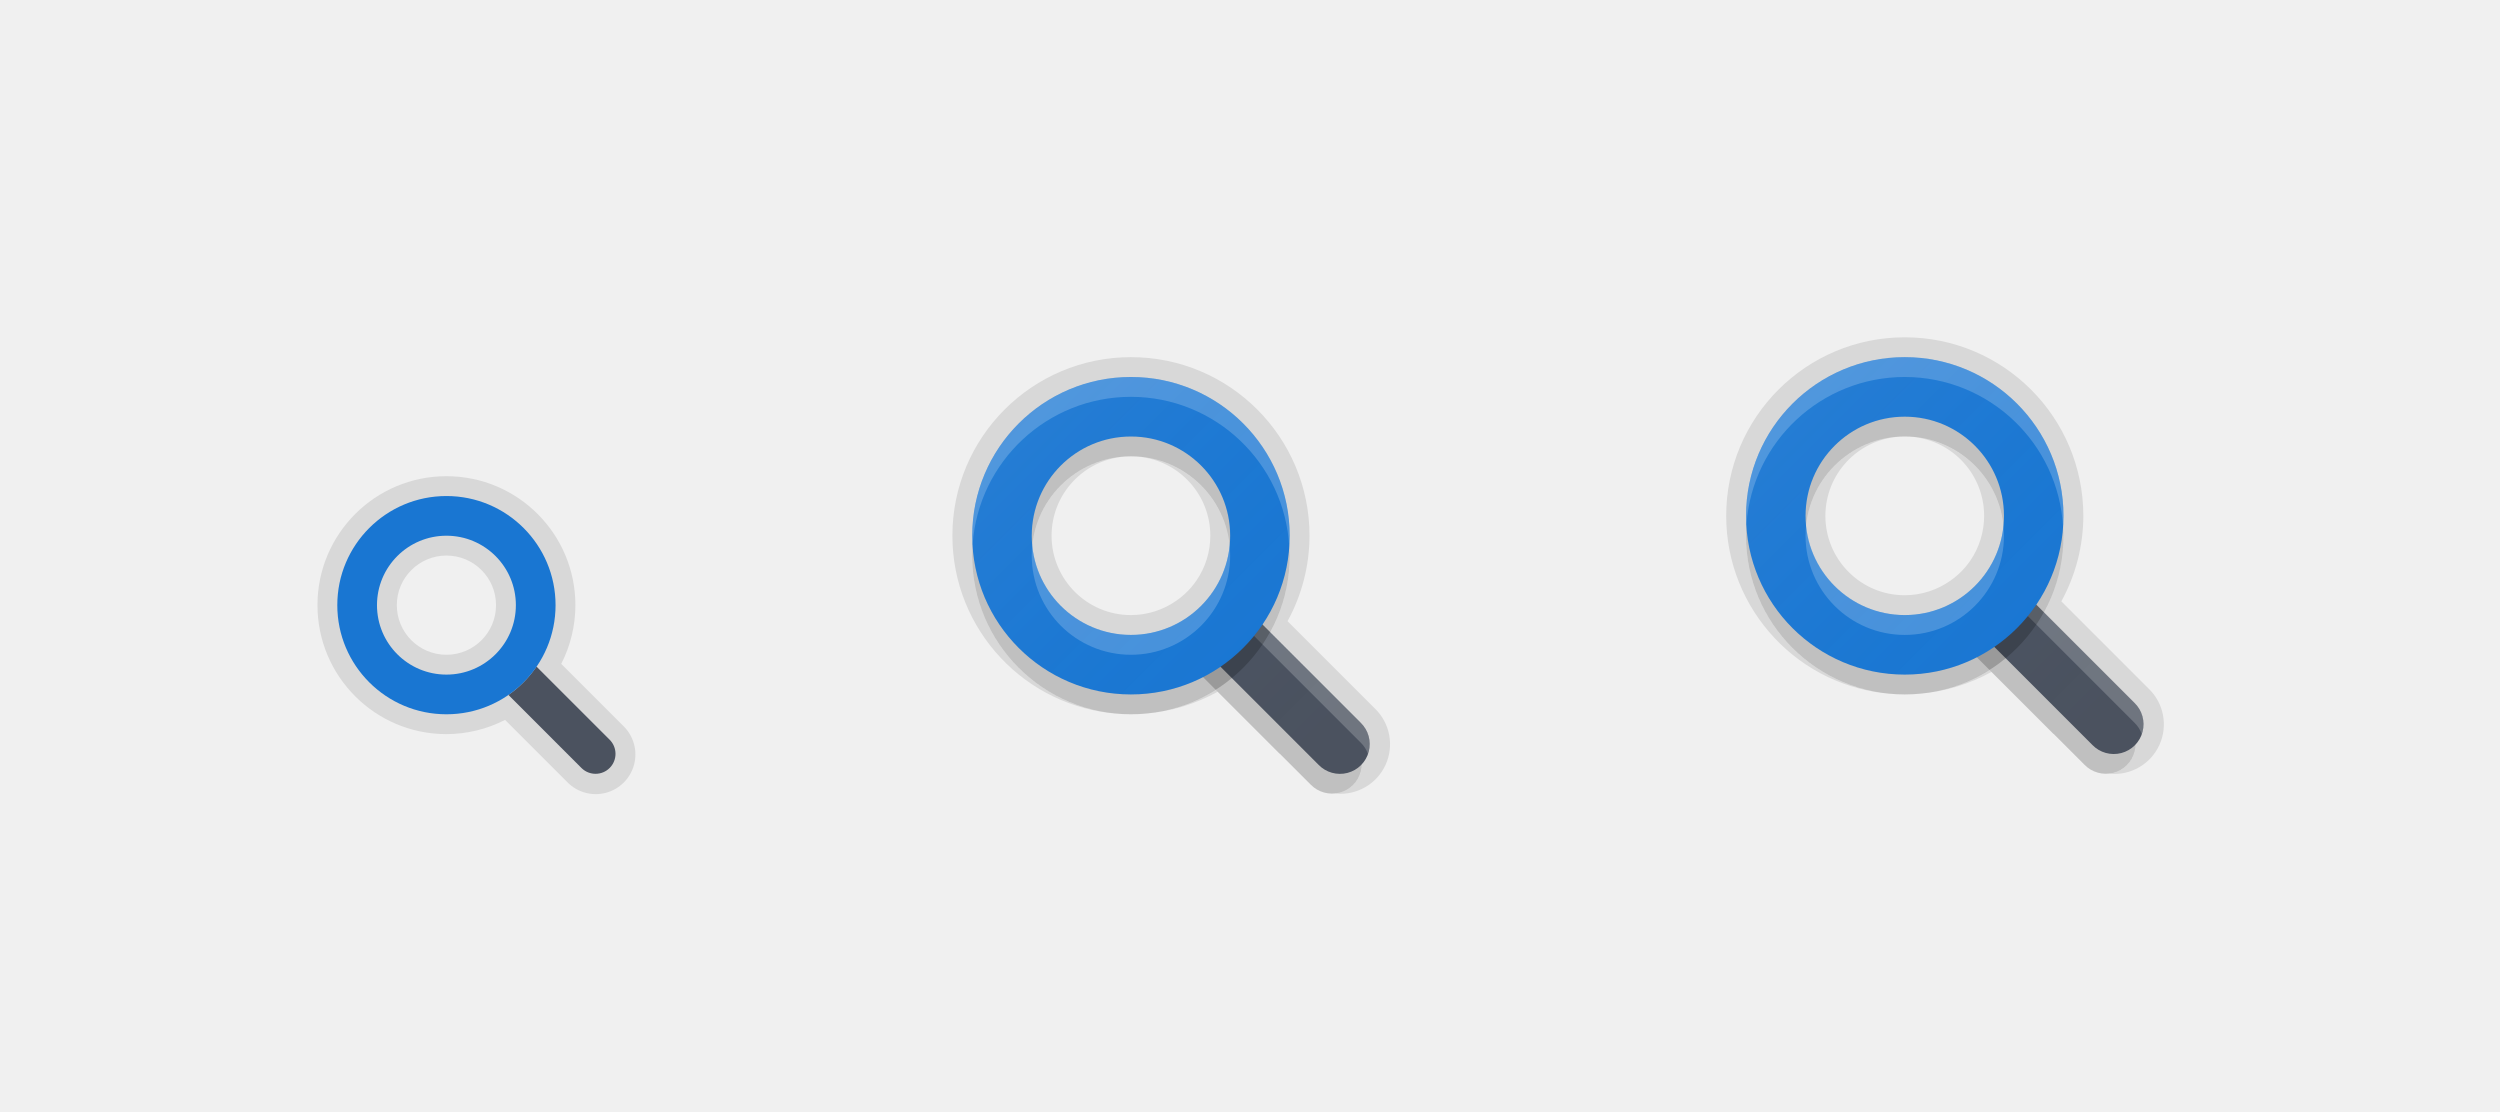
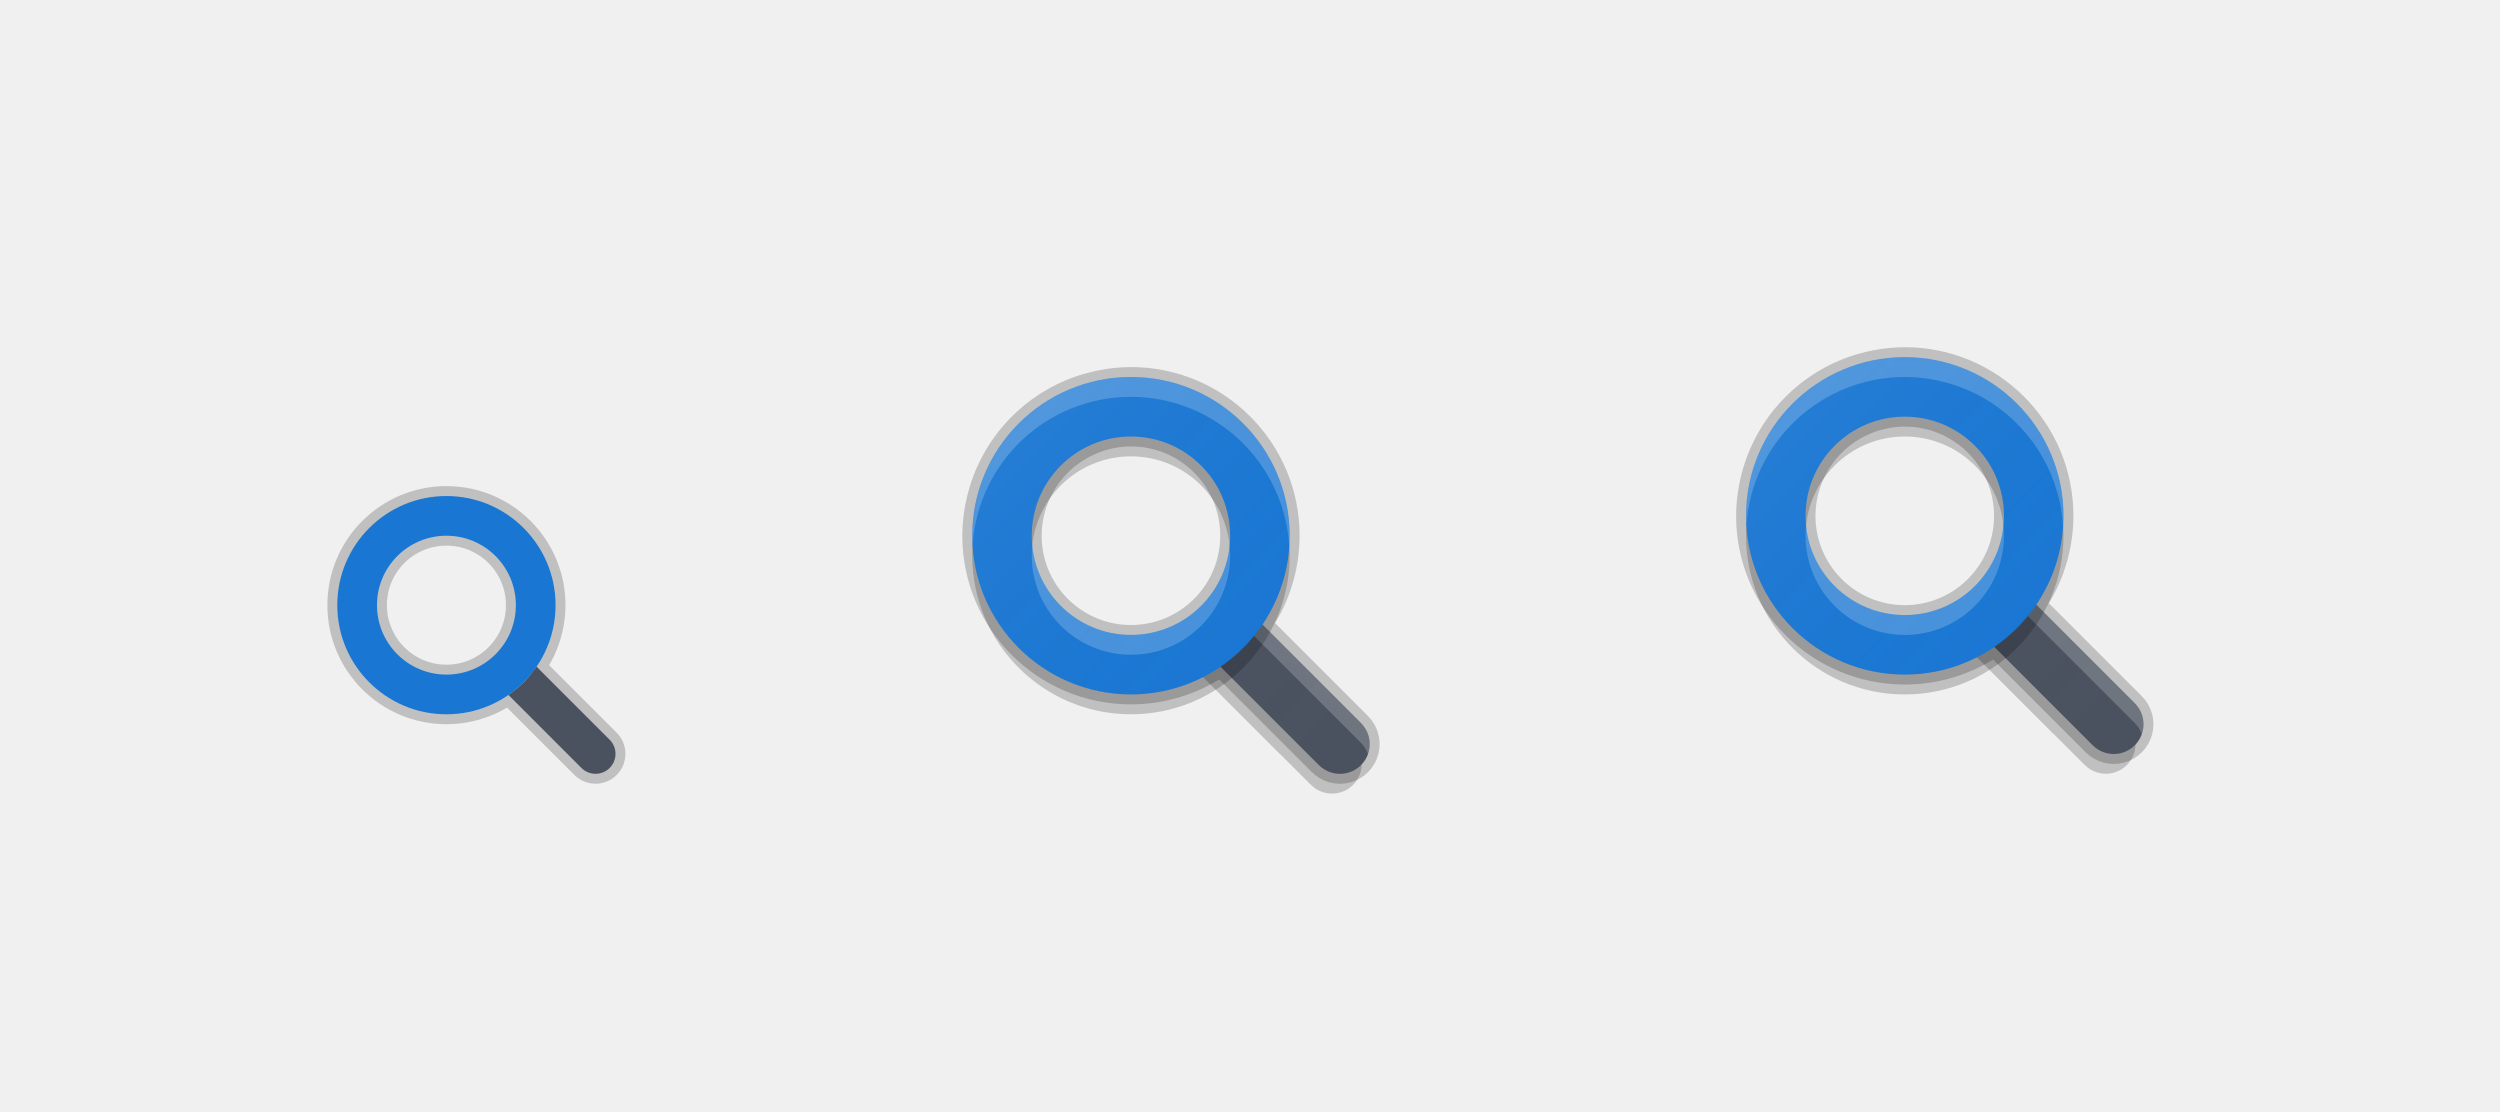
<svg xmlns="http://www.w3.org/2000/svg" xmlns:xlink="http://www.w3.org/1999/xlink" width="126" height="56" viewBox="0 0 126 56" version="1.1" id="svg1087">
  <defs id="defs1081">
    <linearGradient xlink:href="#linearGradient4981" id="linearGradient4583" gradientUnits="userSpaceOnUse" gradientTransform="matrix(0.4782584,0,0,0.4782607,47.52174,25.17493)" x1="7" y1="1011.362" x2="41" y2="1045.362" />
    <linearGradient id="linearGradient4981">
      <stop id="stop4977" offset="0" style="stop-color:#ffffff;stop-opacity:0.055" />
      <stop id="stop4979" offset="1" style="stop-color:#177ed5;stop-opacity:0;" />
    </linearGradient>
    <linearGradient xlink:href="#linearGradient4981" id="linearGradient1057" gradientUnits="userSpaceOnUse" gradientTransform="matrix(0.4782584,0,0,0.4782607,86.52174,24.17475)" x1="7" y1="1011.362" x2="41" y2="1045.362" />
  </defs>
  <g id="layer1" transform="translate(0,-641.0667)" style="display:none">
    <text y="733.323" xml:space="preserve" x="-0.993" style="font-style:normal;font-variant:normal;font-weight:normal;font-stretch:normal;line-height:0%;font-family:'DejaVu Sans';-inkscape-font-specification:'DejaVu Sans';display:inline;fill:#000000;fill-opacity:1;stroke:none;enable-background:new" id="context">
      <tspan style="font-style:normal;font-variant:normal;font-weight:normal;font-stretch:normal;font-size:18px;line-height:1.25;font-family:'DejaVu Sans';-inkscape-font-specification:'DejaVu Sans'" y="733.323" x="-0.993" id="tspan3933">actions</tspan>
    </text>
    <text y="733.323" xml:space="preserve" x="126.488" style="font-style:normal;font-variant:normal;font-weight:bold;font-stretch:normal;line-height:0%;font-family:'DejaVu Sans';-inkscape-font-specification:'DejaVu Sans Bold';text-align:start;writing-mode:lr-tb;text-anchor:start;display:inline;fill:#000000;fill-opacity:1;stroke:none;enable-background:new" id="icon-name">
      <tspan style="font-style:normal;font-variant:normal;font-weight:bold;font-stretch:normal;font-size:18px;line-height:1.25;font-family:'DejaVu Sans';-inkscape-font-specification:'DejaVu Sans Bold'" y="733.323" x="126.488" id="tspan3937">edit-find</tspan>
    </text>
    <rect style="display:inline;overflow:visible;visibility:visible;fill:#fefefe;fill-opacity:1;fill-rule:nonzero;stroke:none;stroke-width:2;marker:none;enable-background:accumulate" id="rect16x16" width="16" height="16" x="-32" y="665.067" transform="scale(-1,1)" />
    <rect transform="scale(-1,1)" y="659.067" x="-70" height="22" width="22" id="rect847" style="display:inline;overflow:visible;visibility:visible;fill:#fefefe;fill-opacity:1;fill-rule:nonzero;stroke:none;stroke-width:2.75;marker:none;enable-background:accumulate" />
    <rect style="display:inline;overflow:visible;visibility:visible;fill:#fefefe;fill-opacity:1;fill-rule:nonzero;stroke:none;stroke-width:3;marker:none;enable-background:accumulate" id="rect851" width="24" height="24" x="-110" y="657.067" transform="scale(-1,1)" />
  </g>
  <g id="layer2" style="display:inline" transform="translate(0,-488)">
-     <path style="color:#000000;font-style:normal;font-variant:normal;font-weight:normal;font-stretch:normal;font-size:medium;line-height:normal;font-family:sans-serif;font-variant-ligatures:normal;font-variant-position:normal;font-variant-caps:normal;font-variant-numeric:normal;font-variant-alternates:normal;font-feature-settings:normal;text-indent:0;text-align:start;text-decoration:none;text-decoration-line:none;text-decoration-style:solid;text-decoration-color:#000000;letter-spacing:normal;word-spacing:normal;text-transform:none;writing-mode:lr-tb;direction:ltr;text-orientation:mixed;dominant-baseline:auto;baseline-shift:baseline;text-anchor:start;white-space:normal;shape-padding:0;clip-rule:nonzero;display:inline;overflow:visible;visibility:visible;opacity:1;isolation:auto;mix-blend-mode:normal;color-interpolation:sRGB;color-interpolation-filters:linearRGB;solid-color:#000000;solid-opacity:1;vector-effect:none;fill:#000000;fill-opacity:0.1;fill-rule:nonzero;stroke:none;stroke-width:4;stroke-linecap:round;stroke-linejoin:miter;stroke-miterlimit:4;stroke-dasharray:none;stroke-dashoffset:0;stroke-opacity:1;color-rendering:auto;image-rendering:auto;shape-rendering:auto;text-rendering:auto;enable-background:accumulate" d="M 22.5 24 A 6.5 6.5 0 0 0 16 30.5 A 6.5 6.5 0 0 0 22.5 37 A 6.5 6.5 0 0 0 25.455 36.283 L 28.586 39.414 A 2 2 0 1 0 31.414 36.586 L 28.287 33.459 A 6.5 6.5 0 0 0 29 30.5 A 6.5 6.5 0 0 0 22.5 24 z M 22.5 28 A 2.5 2.5 0 0 1 25 30.5 A 2.5 2.5 0 0 1 22.5 33 A 2.5 2.5 0 0 1 20 30.5 A 2.5 2.5 0 0 1 22.5 28 z " transform="translate(0,488)" id="path948" />
+     <path style="color:#000000;font-style:normal;font-variant:normal;font-weight:normal;font-stretch:normal;font-size:medium;line-height:normal;font-family:Sans;-inkscape-font-specification:Sans;text-indent:0;text-align:start;text-decoration:none;text-decoration-line:none;letter-spacing:normal;word-spacing:normal;text-transform:none;writing-mode:lr-tb;direction:ltr;baseline-shift:baseline;text-anchor:start;display:inline;overflow:visible;visibility:visible;fill:none;fill-opacity:1;stroke:#000000;stroke-width:1;marker:none;enable-background:new;stroke-opacity:0.2;stroke-miterlimit:4;stroke-dasharray:none" d="M 22.5 25 A 5.5 5.5 0 0 0 17 30.5 A 5.5 5.5 0 0 0 22.5 36 A 5.5 5.5 0 0 0 25.625 35.025 A 5.5 5.5 0 0 0 25.965 34.768 A 5.5 5.5 0 0 1 25.625 35.025 L 29.312 38.713 A 1.005 1.005 0 1 0 30.719 37.275 L 27.039 33.596 A 5.5 5.5 0 0 0 28 30.5 A 5.5 5.5 0 0 0 22.5 25 z M 22.5 27 A 3.5 3.5 0 0 1 26 30.5 A 3.5 3.5 0 0 1 22.5 34 A 3.5 3.5 0 0 1 19 30.5 A 3.5 3.5 0 0 1 22.5 27 z M 26.729 34.01 A 5.5 5.5 0 0 1 26.654 34.094 A 5.5 5.5 0 0 0 26.729 34.01 z " transform="translate(0,488)" id="path845" />
+     <path id="path850" d="m 57,507 a 8,8 0 0 0 -1.488,0.145 8,8 0 0 0 -0.742,0.18 8,8 0 0 0 -0.041,0.01 8,8 0 0 0 -5.578,6.16 8,8 0 0 0 -0.002,0.01 8,8 0 0 0 -0.002,0.004 A 8,8 0 0 0 49,515 a 8,8 0 0 0 8,8 8,8 0 0 0 4.516,-1.395 L 63,523.09 l 3.455,3.455 a 1.5,1.5 0 1 0 2.121,-2.121 L 65.152,521 63.625,519.473 A 8,8 0 0 0 65,515 8,8 0 0 0 57,507 Z m 0,3 a 5,5 0 0 1 5,5 5,5 0 0 1 -5,5 5,5 0 0 1 -5,-5 5,5 0 0 1 0.42,-2 5,5 0 0 1 0.002,-0.004 5,5 0 0 1 0.221,-0.443 5,5 0 0 1 0.268,-0.422 5,5 0 0 1 0.307,-0.395 5,5 0 0 1 1.742,-1.293 A 5,5 0 0 1 55,510.424 5,5 0 0 1 57,510 Z" style="display:inline;fill:none;fill-opacity:1;stroke:#000000;stroke-width:1;stroke-linecap:round;stroke-linejoin:round;stroke-miterlimit:4;stroke-dasharray:none;stroke-opacity:0.2;enable-background:new" />
+     <path style="display:inline;fill:none;fill-opacity:1;stroke:#000000;stroke-width:1;stroke-linecap:round;stroke-linejoin:round;stroke-miterlimit:4;stroke-dasharray:none;stroke-opacity:0.2;enable-background:new" d="m 96,506 a 8,8 0 0 0 -1.488,0.145 8,8 0 0 0 -0.742,0.18 8,8 0 0 0 -0.041,0.01 8,8 0 0 0 -5.578,6.16 8,8 0 0 0 -0.002,0.01 8,8 0 0 0 -0.002,0.004 A 8,8 0 0 0 88,514 a 8,8 0 0 0 8,8 8,8 0 0 0 4.516,-1.395 l 1.484,1.484 3.455,3.455 a 1.5,1.5 0 1 0 2.121,-2.121 l -3.424,-3.424 -1.527,-1.527 a 8,8 0 0 0 1.375,-4.473 8,8 0 0 0 -8,-8 z m 0,3 a 5,5 0 0 1 5,5 5,5 0 0 1 -5,5 5,5 0 0 1 -5,-5 5,5 0 0 1 0.42,-2 5,5 0 0 1 0.002,-0.004 5,5 0 0 1 0.221,-0.443 5,5 0 0 1 0.268,-0.422 5,5 0 0 1 0.307,-0.395 5,5 0 0 1 1.742,-1.293 5,5 0 0 1 0.041,-0.019 5,5 0 0 1 2,-0.424 z" id="path852" />
    <path style="color:#000000;font-style:normal;font-variant:normal;font-weight:normal;font-stretch:normal;font-size:medium;line-height:normal;font-family:Sans;-inkscape-font-specification:Sans;text-indent:0;text-align:start;text-decoration:none;text-decoration-line:none;letter-spacing:normal;word-spacing:normal;text-transform:none;writing-mode:lr-tb;direction:ltr;baseline-shift:baseline;text-anchor:start;display:inline;overflow:visible;visibility:visible;fill:#4b525f;fill-opacity:1;stroke:none;stroke-width:1.555;marker:none;enable-background:new" d="M 27.039 33.596 A 5.5 5.5 0 0 1 25.625 35.025 L 29.312 38.713 A 1.005 1.005 0 1 0 30.719 37.275 L 27.039 33.596 z " transform="translate(0,488)" id="path6876" />
    <path style="opacity:1;fill:#1976d2;fill-opacity:1;stroke:none;stroke-width:3;stroke-linecap:round;stroke-linejoin:round;stroke-miterlimit:4;stroke-dasharray:none;stroke-opacity:1" d="m 22.5,513 a 5.5,5.5 0 0 0 -5.5,5.5 5.5,5.5 0 0 0 5.5,5.5 5.5,5.5 0 0 0 5.5,-5.5 5.5,5.5 0 0 0 -5.5,-5.5 z m 0,2 a 3.5,3.5 0 0 1 3.5,3.5 3.5,3.5 0 0 1 -3.5,3.5 3.5,3.5 0 0 1 -3.5,-3.5 3.5,3.5 0 0 1 3.5,-3.5 z" id="path919" />
-     <path style="opacity:1;fill:#000000;fill-opacity:0.1;stroke:none;stroke-width:4;stroke-linecap:round;stroke-linejoin:round;stroke-miterlimit:4;stroke-dasharray:none;stroke-opacity:1" d="M 57 18 A 9 9 0 0 0 48 27 A 9 9 0 0 0 56.418 35.979 A 8 8 0 0 1 49 28 A 8 8 0 0 1 57 20 A 8 8 0 0 1 65 28 A 8 8 0 0 1 63.461 32.703 L 68.176 37.418 A 1.5 1.5 0 0 1 67.344 39.984 L 67.334 39.998 A 2.5 2.5 0 0 0 69.293 35.707 L 64.893 31.307 A 9 9 0 0 0 66 27 A 9 9 0 0 0 57 18 z M 56.717 23.01 A 5 5 0 0 0 52 28 A 5 5 0 0 0 57 33 A 5 5 0 0 0 62 28 A 5 5 0 0 0 57.406 23.021 A 4 4 0 0 1 61 27 A 4 4 0 0 1 60.303 29.256 A 4 4 0 0 1 60.301 29.258 A 4 4 0 0 1 60.059 29.574 A 4 4 0 0 1 60.059 29.576 A 4 4 0 0 1 59.301 30.266 A 4 4 0 0 1 57 31 A 4 4 0 0 1 53 27 A 4 4 0 0 1 56.717 23.01 z M 61.264 34.758 A 8 8 0 0 1 57.807 35.959 A 9 9 0 0 0 61.371 34.865 L 61.264 34.758 z " transform="translate(0,488)" id="path971" />
    <path style="color:#000000;font-style:normal;font-variant:normal;font-weight:normal;font-stretch:normal;font-size:medium;line-height:normal;font-family:sans-serif;font-variant-ligatures:normal;font-variant-position:normal;font-variant-caps:normal;font-variant-numeric:normal;font-variant-alternates:normal;font-feature-settings:normal;text-indent:0;text-align:start;text-decoration:none;text-decoration-line:none;text-decoration-style:solid;text-decoration-color:#000000;letter-spacing:normal;word-spacing:normal;text-transform:none;writing-mode:lr-tb;direction:ltr;text-orientation:mixed;dominant-baseline:auto;baseline-shift:baseline;text-anchor:start;white-space:normal;shape-padding:0;clip-rule:nonzero;display:inline;overflow:visible;visibility:visible;opacity:1;isolation:auto;mix-blend-mode:normal;color-interpolation:sRGB;color-interpolation-filters:linearRGB;solid-color:#000000;solid-opacity:1;vector-effect:none;fill:#000000;fill-opacity:0.2;fill-rule:nonzero;stroke:none;stroke-width:3;stroke-linecap:round;stroke-linejoin:miter;stroke-miterlimit:4;stroke-dasharray:none;stroke-dashoffset:0;stroke-opacity:1;color-rendering:auto;image-rendering:auto;shape-rendering:auto;text-rendering:auto;enable-background:accumulate" d="m 61.6,518.995 -2.1,2 5,5 -0.002,-0.012 1.557,1.557 a 1.5,1.5 0 1 0 2.121,-2.121 l -5,-5 a 1.5,1.5 0 0 0 -0.484,-0.332 z" id="path1013" />
    <path style="color:#000000;font-style:normal;font-variant:normal;font-weight:normal;font-stretch:normal;font-size:medium;line-height:normal;font-family:sans-serif;font-variant-ligatures:normal;font-variant-position:normal;font-variant-caps:normal;font-variant-numeric:normal;font-variant-alternates:normal;font-feature-settings:normal;text-indent:0;text-align:start;text-decoration:none;text-decoration-line:none;text-decoration-style:solid;text-decoration-color:#000000;letter-spacing:normal;word-spacing:normal;text-transform:none;writing-mode:lr-tb;direction:ltr;text-orientation:mixed;dominant-baseline:auto;baseline-shift:baseline;text-anchor:start;white-space:normal;shape-padding:0;clip-rule:nonzero;display:inline;overflow:visible;visibility:visible;opacity:1;isolation:auto;mix-blend-mode:normal;color-interpolation:sRGB;color-interpolation-filters:linearRGB;solid-color:#000000;solid-opacity:1;vector-effect:none;fill:#4b525f;fill-opacity:1;fill-rule:nonzero;stroke:none;stroke-width:3;stroke-linecap:round;stroke-linejoin:miter;stroke-miterlimit:4;stroke-dasharray:none;stroke-dashoffset:0;stroke-opacity:1;color-rendering:auto;image-rendering:auto;shape-rendering:auto;text-rendering:auto;enable-background:accumulate" d="m 62.5,518.969 a 1.5,1.5 0 0 0 -1.045,2.576 l 5,5 a 1.5,1.5 0 1 0 2.121,-2.121 l -5,-5 A 1.5,1.5 0 0 0 62.5,518.969 Z" id="path973" />
    <path style="color:#000000;font-style:normal;font-variant:normal;font-weight:normal;font-stretch:normal;font-size:medium;line-height:normal;font-family:sans-serif;font-variant-ligatures:normal;font-variant-position:normal;font-variant-caps:normal;font-variant-numeric:normal;font-variant-alternates:normal;font-feature-settings:normal;text-indent:0;text-align:start;text-decoration:none;text-decoration-line:none;text-decoration-style:solid;text-decoration-color:#000000;letter-spacing:normal;word-spacing:normal;text-transform:none;writing-mode:lr-tb;direction:ltr;text-orientation:mixed;dominant-baseline:auto;baseline-shift:baseline;text-anchor:start;white-space:normal;shape-padding:0;clip-rule:nonzero;display:inline;overflow:visible;visibility:visible;opacity:1;isolation:auto;mix-blend-mode:normal;color-interpolation:sRGB;color-interpolation-filters:linearRGB;solid-color:#000000;solid-opacity:1;vector-effect:none;fill:#ffffff;fill-opacity:0.2;fill-rule:nonzero;stroke:none;stroke-width:3;stroke-linecap:round;stroke-linejoin:miter;stroke-miterlimit:4;stroke-dasharray:none;stroke-dashoffset:0;stroke-opacity:1;color-rendering:auto;image-rendering:auto;shape-rendering:auto;text-rendering:auto;enable-background:accumulate" d="M 62.738 30.586 A 5 5 0 0 1 62.441 31.289 L 68.576 37.424 A 1.5 1.5 0 0 1 68.949 38.006 A 1.5 1.5 0 0 0 68.576 36.424 L 62.738 30.586 z " transform="translate(0,488)" id="path993" />
    <path id="path1011" d="m 57,508 a 8,8 0 0 0 -8,8 8,8 0 0 0 8,8 8,8 0 0 0 8,-8 8,8 0 0 0 -8,-8 z m 0,3 a 5,5 0 0 1 5,5 5,5 0 0 1 -5,5 5,5 0 0 1 -5,-5 5,5 0 0 1 5,-5 z" style="opacity:1;fill:#000000;fill-opacity:0.2;stroke:none;stroke-width:4;stroke-linecap:round;stroke-linejoin:round;stroke-miterlimit:4;stroke-dasharray:none;stroke-opacity:1" />
    <path style="opacity:1;fill:#1976d2;fill-opacity:1;stroke:none;stroke-width:4;stroke-linecap:round;stroke-linejoin:round;stroke-miterlimit:4;stroke-dasharray:none;stroke-opacity:1" d="m 57,507 a 8,8 0 0 0 -8,8 8,8 0 0 0 8,8 8,8 0 0 0 8,-8 8,8 0 0 0 -8,-8 z m 0,3 a 5,5 0 0 1 5,5 5,5 0 0 1 -5,5 5,5 0 0 1 -5,-5 5,5 0 0 1 5,-5 z" id="path966" />
    <path style="opacity:1;fill:#ffffff;fill-opacity:0.2;stroke:none;stroke-width:4;stroke-linecap:round;stroke-linejoin:round;stroke-miterlimit:4;stroke-dasharray:none;stroke-opacity:1" d="M 57 19 A 8 8 0 0 0 49 27 A 8 8 0 0 0 49.021 27.424 A 8 8 0 0 1 57 20 A 8 8 0 0 1 64.979 27.576 A 8 8 0 0 0 65 27 A 8 8 0 0 0 57 19 z M 52.027 27.484 A 5 5 0 0 0 52 28 A 5 5 0 0 0 57 33 A 5 5 0 0 0 62 28 A 5 5 0 0 0 61.973 27.516 A 5 5 0 0 1 57 32 A 5 5 0 0 1 52.027 27.484 z " transform="translate(0,488)" id="path1006" />
    <path style="display:inline;fill:url(#linearGradient4583);fill-opacity:1;stroke:none;stroke-width:2;stroke-linecap:round;stroke-linejoin:round;stroke-miterlimit:4;stroke-dasharray:none;stroke-opacity:1;enable-background:new" d="m 57,507 a 8,8 0 0 0 -1.488,0.145 8,8 0 0 0 -0.742,0.18 8,8 0 0 0 -0.041,0.01 8,8 0 0 0 -5.578,6.16 8,8 0 0 0 -0.002,0.01 8,8 0 0 0 -0.002,0.004 A 8,8 0 0 0 49,515 a 8,8 0 0 0 8,8 8,8 0 0 0 4.516,-1.395 L 63,523.09 l 3.455,3.455 a 1.5,1.5 0 1 0 2.121,-2.121 L 65.152,521 63.625,519.473 A 8,8 0 0 0 65,515 8,8 0 0 0 57,507 Z m 0,3 a 5,5 0 0 1 5,5 5,5 0 0 1 -5,5 5,5 0 0 1 -5,-5 5,5 0 0 1 0.42,-2 5,5 0 0 1 0.002,-0.004 5,5 0 0 1 0.221,-0.443 5,5 0 0 1 0.268,-0.422 5,5 0 0 1 0.307,-0.395 5,5 0 0 1 1.742,-1.293 A 5,5 0 0 1 55,510.424 5,5 0 0 1 57,510 Z" id="path4581" />
-     <path id="path1041" d="m 96,505 a 9,9 0 0 0 -9,9 9,9 0 0 0 8.418,8.979 A 8,8 0 0 1 88,515 a 8,8 0 0 1 8,-8 8,8 0 0 1 8,8 8,8 0 0 1 -1.539,4.703 l 4.715,4.715 a 1.5,1.5 0 0 1 -0.832,2.566 l -0.01,0.014 a 2.5,2.5 0 0 0 1.959,-4.291 l -4.4,-4.4 A 9,9 0 0 0 105,514 a 9,9 0 0 0 -9,-9 z m -0.283,5.01 A 5,5 0 0 0 91,515 a 5,5 0 0 0 5,5 5,5 0 0 0 5,-5 5,5 0 0 0 -4.594,-4.979 4,4 0 0 1 3.594,3.979 4,4 0 0 1 -0.697,2.256 4,4 0 0 1 -0.002,0.002 4,4 0 0 1 -0.242,0.316 4,4 0 0 1 0,0.002 4,4 0 0 1 -0.758,0.689 A 4,4 0 0 1 96,518 a 4,4 0 0 1 -4,-4 4,4 0 0 1 3.717,-3.99 z m 4.547,11.748 a 8,8 0 0 1 -3.457,1.201 9,9 0 0 0 3.564,-1.094 z" style="opacity:1;fill:#000000;fill-opacity:0.1;stroke:none;stroke-width:4;stroke-linecap:round;stroke-linejoin:round;stroke-miterlimit:4;stroke-dasharray:none;stroke-opacity:1" />
    <path id="path1043" d="m 100.6,517.995 -2.1,2 5,5 -0.002,-0.012 1.557,1.557 a 1.5,1.5 0 1 0 2.121,-2.121 l -5,-5 a 1.5,1.5 0 0 0 -0.484,-0.332 z" style="color:#000000;font-style:normal;font-variant:normal;font-weight:normal;font-stretch:normal;font-size:medium;line-height:normal;font-family:sans-serif;font-variant-ligatures:normal;font-variant-position:normal;font-variant-caps:normal;font-variant-numeric:normal;font-variant-alternates:normal;font-feature-settings:normal;text-indent:0;text-align:start;text-decoration:none;text-decoration-line:none;text-decoration-style:solid;text-decoration-color:#000000;letter-spacing:normal;word-spacing:normal;text-transform:none;writing-mode:lr-tb;direction:ltr;text-orientation:mixed;dominant-baseline:auto;baseline-shift:baseline;text-anchor:start;white-space:normal;shape-padding:0;clip-rule:nonzero;display:inline;overflow:visible;visibility:visible;opacity:1;isolation:auto;mix-blend-mode:normal;color-interpolation:sRGB;color-interpolation-filters:linearRGB;solid-color:#000000;solid-opacity:1;vector-effect:none;fill:#000000;fill-opacity:0.2;fill-rule:nonzero;stroke:none;stroke-width:3;stroke-linecap:round;stroke-linejoin:miter;stroke-miterlimit:4;stroke-dasharray:none;stroke-dashoffset:0;stroke-opacity:1;color-rendering:auto;image-rendering:auto;shape-rendering:auto;text-rendering:auto;enable-background:accumulate" />
    <path id="path1045" d="m 101.5,517.969 a 1.5,1.5 0 0 0 -1.045,2.576 l 5,5 a 1.5,1.5 0 1 0 2.121,-2.121 l -5,-5 A 1.5,1.5 0 0 0 101.5,517.969 Z" style="color:#000000;font-style:normal;font-variant:normal;font-weight:normal;font-stretch:normal;font-size:medium;line-height:normal;font-family:sans-serif;font-variant-ligatures:normal;font-variant-position:normal;font-variant-caps:normal;font-variant-numeric:normal;font-variant-alternates:normal;font-feature-settings:normal;text-indent:0;text-align:start;text-decoration:none;text-decoration-line:none;text-decoration-style:solid;text-decoration-color:#000000;letter-spacing:normal;word-spacing:normal;text-transform:none;writing-mode:lr-tb;direction:ltr;text-orientation:mixed;dominant-baseline:auto;baseline-shift:baseline;text-anchor:start;white-space:normal;shape-padding:0;clip-rule:nonzero;display:inline;overflow:visible;visibility:visible;opacity:1;isolation:auto;mix-blend-mode:normal;color-interpolation:sRGB;color-interpolation-filters:linearRGB;solid-color:#000000;solid-opacity:1;vector-effect:none;fill:#4b525f;fill-opacity:1;fill-rule:nonzero;stroke:none;stroke-width:3;stroke-linecap:round;stroke-linejoin:miter;stroke-miterlimit:4;stroke-dasharray:none;stroke-dashoffset:0;stroke-opacity:1;color-rendering:auto;image-rendering:auto;shape-rendering:auto;text-rendering:auto;enable-background:accumulate" />
    <path id="path1047" d="m 101.738,517.586 a 5,5 0 0 1 -0.297,0.703 l 6.135,6.135 a 1.5,1.5 0 0 1 0.373,0.582 1.5,1.5 0 0 0 -0.373,-1.582 z" style="color:#000000;font-style:normal;font-variant:normal;font-weight:normal;font-stretch:normal;font-size:medium;line-height:normal;font-family:sans-serif;font-variant-ligatures:normal;font-variant-position:normal;font-variant-caps:normal;font-variant-numeric:normal;font-variant-alternates:normal;font-feature-settings:normal;text-indent:0;text-align:start;text-decoration:none;text-decoration-line:none;text-decoration-style:solid;text-decoration-color:#000000;letter-spacing:normal;word-spacing:normal;text-transform:none;writing-mode:lr-tb;direction:ltr;text-orientation:mixed;dominant-baseline:auto;baseline-shift:baseline;text-anchor:start;white-space:normal;shape-padding:0;clip-rule:nonzero;display:inline;overflow:visible;visibility:visible;opacity:1;isolation:auto;mix-blend-mode:normal;color-interpolation:sRGB;color-interpolation-filters:linearRGB;solid-color:#000000;solid-opacity:1;vector-effect:none;fill:#ffffff;fill-opacity:0.2;fill-rule:nonzero;stroke:none;stroke-width:3;stroke-linecap:round;stroke-linejoin:miter;stroke-miterlimit:4;stroke-dasharray:none;stroke-dashoffset:0;stroke-opacity:1;color-rendering:auto;image-rendering:auto;shape-rendering:auto;text-rendering:auto;enable-background:accumulate" />
    <path style="opacity:1;fill:#000000;fill-opacity:0.2;stroke:none;stroke-width:4;stroke-linecap:round;stroke-linejoin:round;stroke-miterlimit:4;stroke-dasharray:none;stroke-opacity:1" d="m 96,507 a 8,8 0 0 0 -8,8 8,8 0 0 0 8,8 8,8 0 0 0 8,-8 8,8 0 0 0 -8,-8 z m 0,3 a 5,5 0 0 1 5,5 5,5 0 0 1 -5,5 5,5 0 0 1 -5,-5 5,5 0 0 1 5,-5 z" id="path1049" />
    <path id="path1051" d="m 96,506 a 8,8 0 0 0 -8,8 8,8 0 0 0 8,8 8,8 0 0 0 8,-8 8,8 0 0 0 -8,-8 z m 0,3 a 5,5 0 0 1 5,5 5,5 0 0 1 -5,5 5,5 0 0 1 -5,-5 5,5 0 0 1 5,-5 z" style="opacity:1;fill:#1976d2;fill-opacity:1;stroke:none;stroke-width:4;stroke-linecap:round;stroke-linejoin:round;stroke-miterlimit:4;stroke-dasharray:none;stroke-opacity:1" />
    <path id="path1053" d="m 96,506 a 8,8 0 0 0 -8,8 8,8 0 0 0 0.021,0.424 8,8 0 0 1 7.979,-7.424 8,8 0 0 1 7.979,7.576 8,8 0 0 0 0.021,-0.576 8,8 0 0 0 -8,-8 z m -4.973,8.484 A 5,5 0 0 0 91,515 a 5,5 0 0 0 5,5 5,5 0 0 0 5,-5 5,5 0 0 0 -0.027,-0.484 5,5 0 0 1 -4.973,4.484 5,5 0 0 1 -4.973,-4.516 z" style="opacity:1;fill:#ffffff;fill-opacity:0.2;stroke:none;stroke-width:4;stroke-linecap:round;stroke-linejoin:round;stroke-miterlimit:4;stroke-dasharray:none;stroke-opacity:1" />
    <path id="path1055" d="m 96,506 a 8,8 0 0 0 -1.488,0.145 8,8 0 0 0 -0.742,0.18 8,8 0 0 0 -0.041,0.01 8,8 0 0 0 -5.578,6.16 8,8 0 0 0 -0.002,0.01 8,8 0 0 0 -0.002,0.004 A 8,8 0 0 0 88,514 a 8,8 0 0 0 8,8 8,8 0 0 0 4.516,-1.395 l 1.484,1.484 3.455,3.455 a 1.5,1.5 0 1 0 2.121,-2.121 l -3.424,-3.424 -1.527,-1.527 a 8,8 0 0 0 1.375,-4.473 8,8 0 0 0 -8,-8 z m 0,3 a 5,5 0 0 1 5,5 5,5 0 0 1 -5,5 5,5 0 0 1 -5,-5 5,5 0 0 1 0.42,-2 5,5 0 0 1 0.002,-0.004 5,5 0 0 1 0.221,-0.443 5,5 0 0 1 0.268,-0.422 5,5 0 0 1 0.307,-0.395 5,5 0 0 1 1.742,-1.293 5,5 0 0 1 0.041,-0.019 5,5 0 0 1 2,-0.424 z" style="display:inline;fill:url(#linearGradient1057);fill-opacity:1;stroke:none;stroke-width:2;stroke-linecap:round;stroke-linejoin:round;stroke-miterlimit:4;stroke-dasharray:none;stroke-opacity:1;enable-background:new" />
  </g>
</svg>
